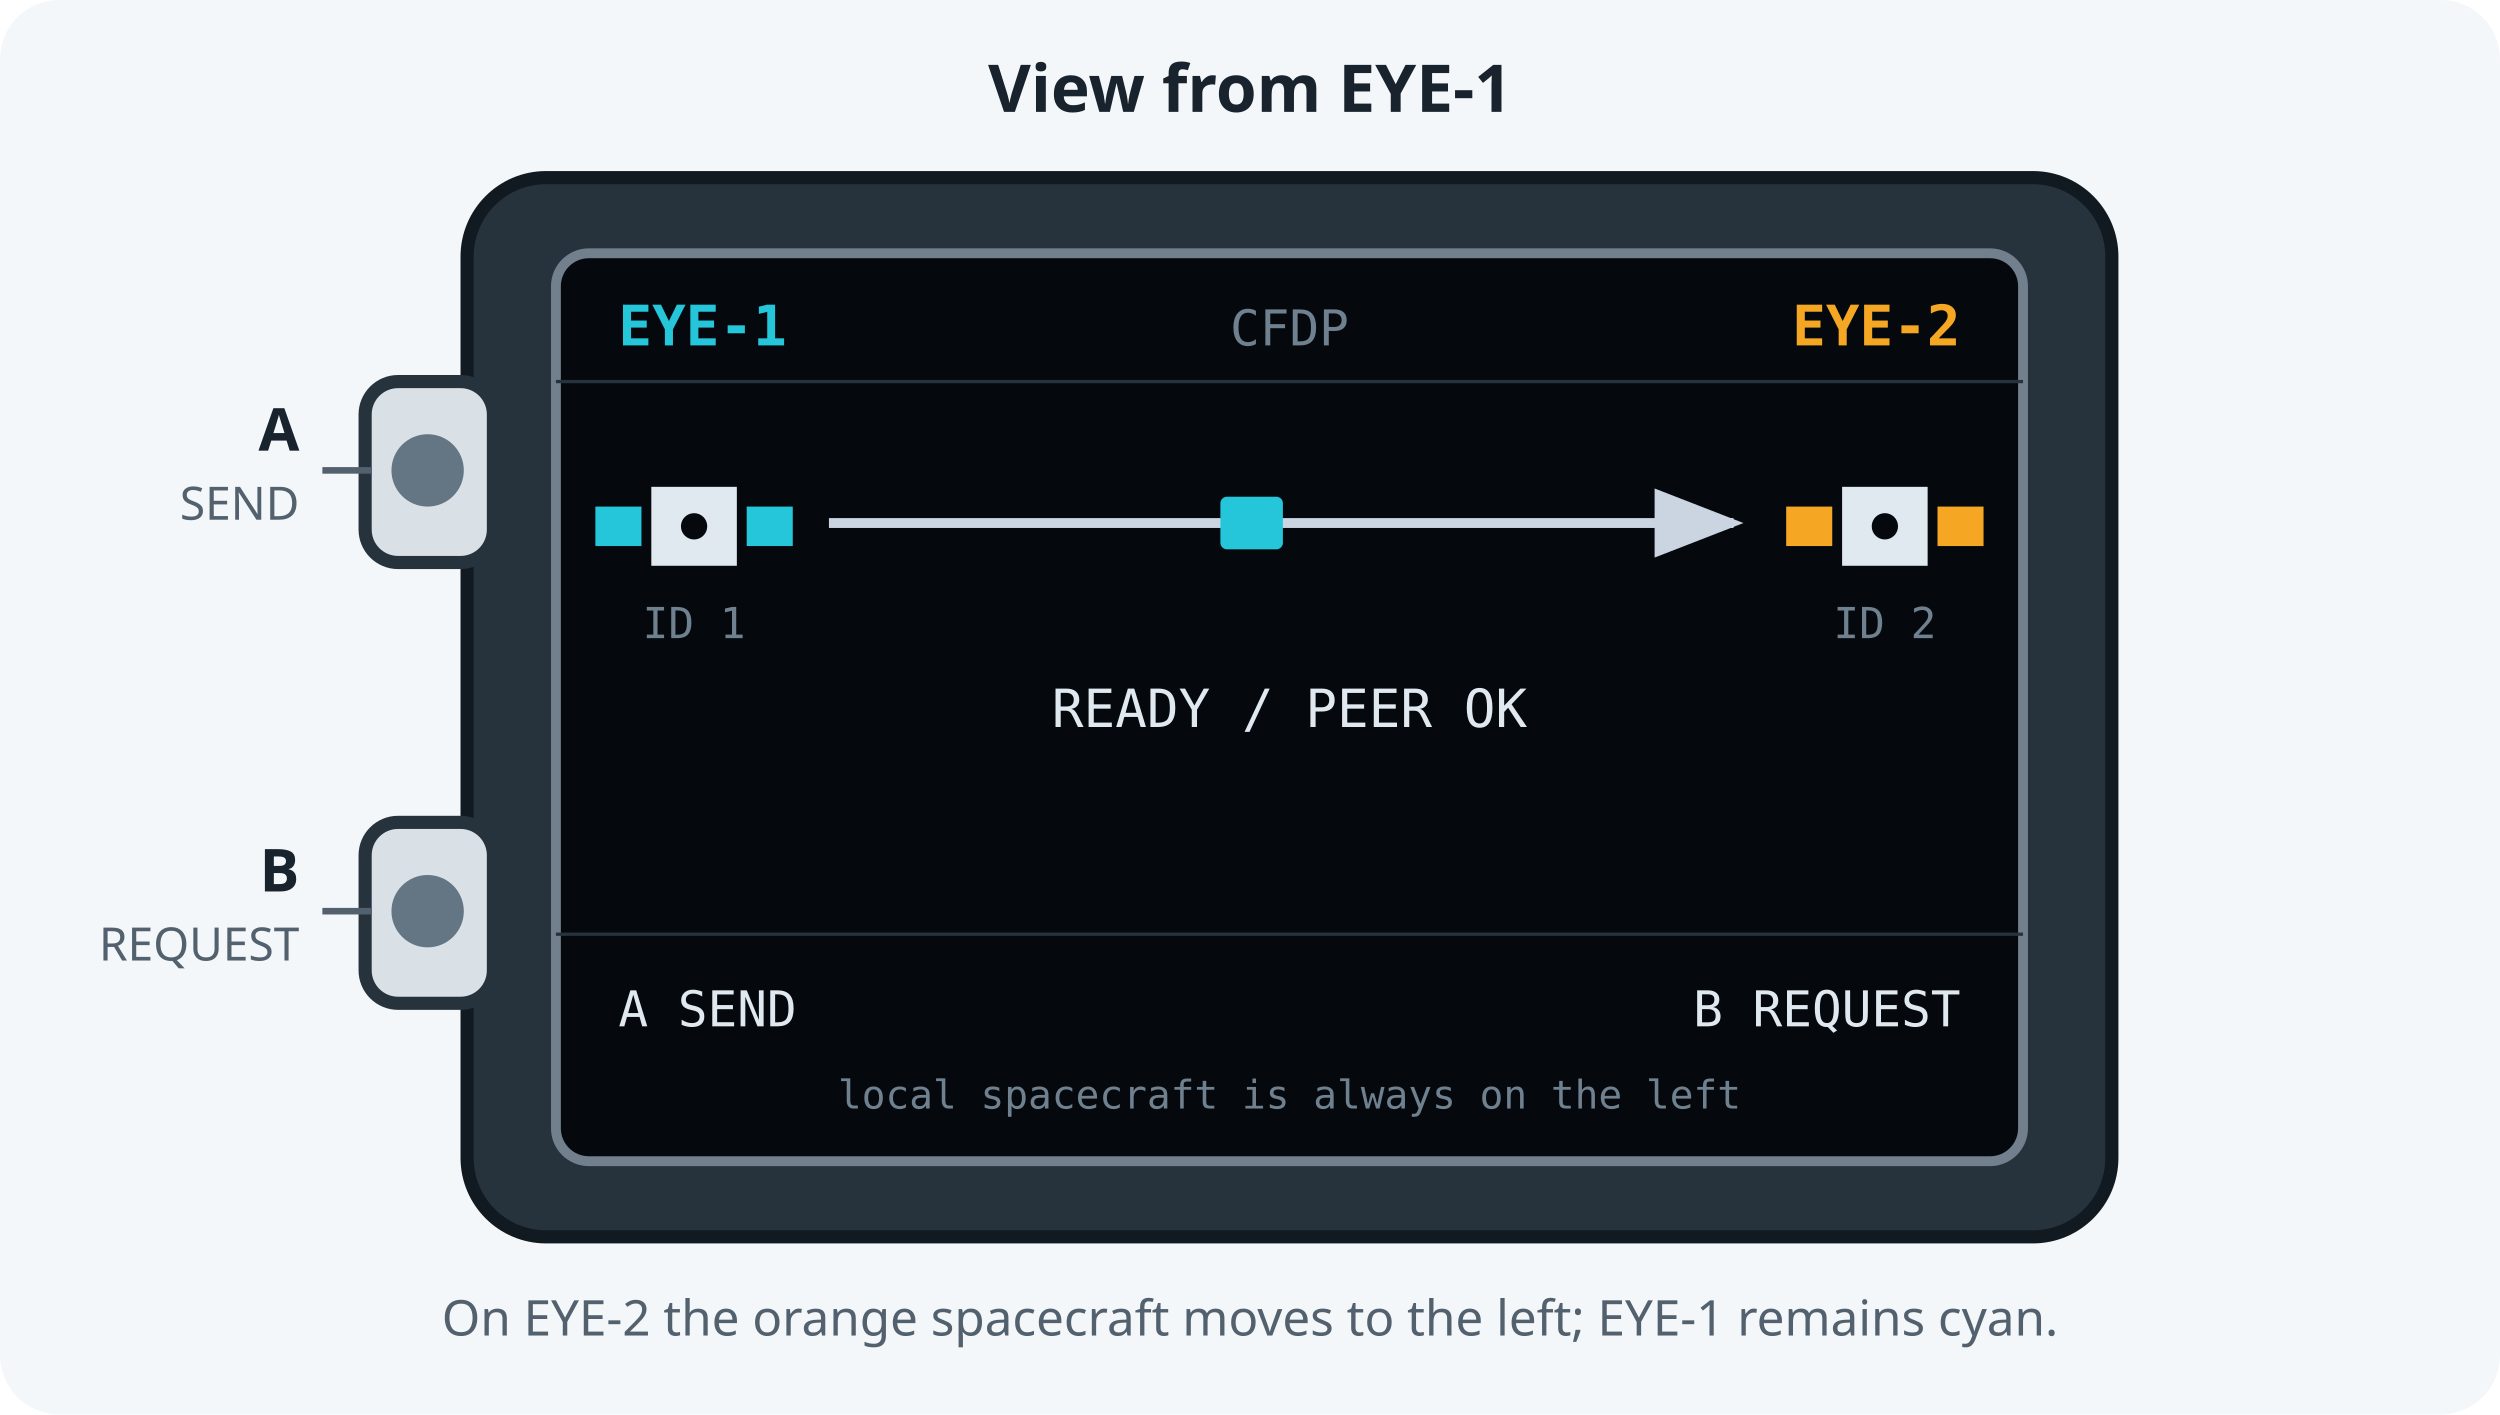
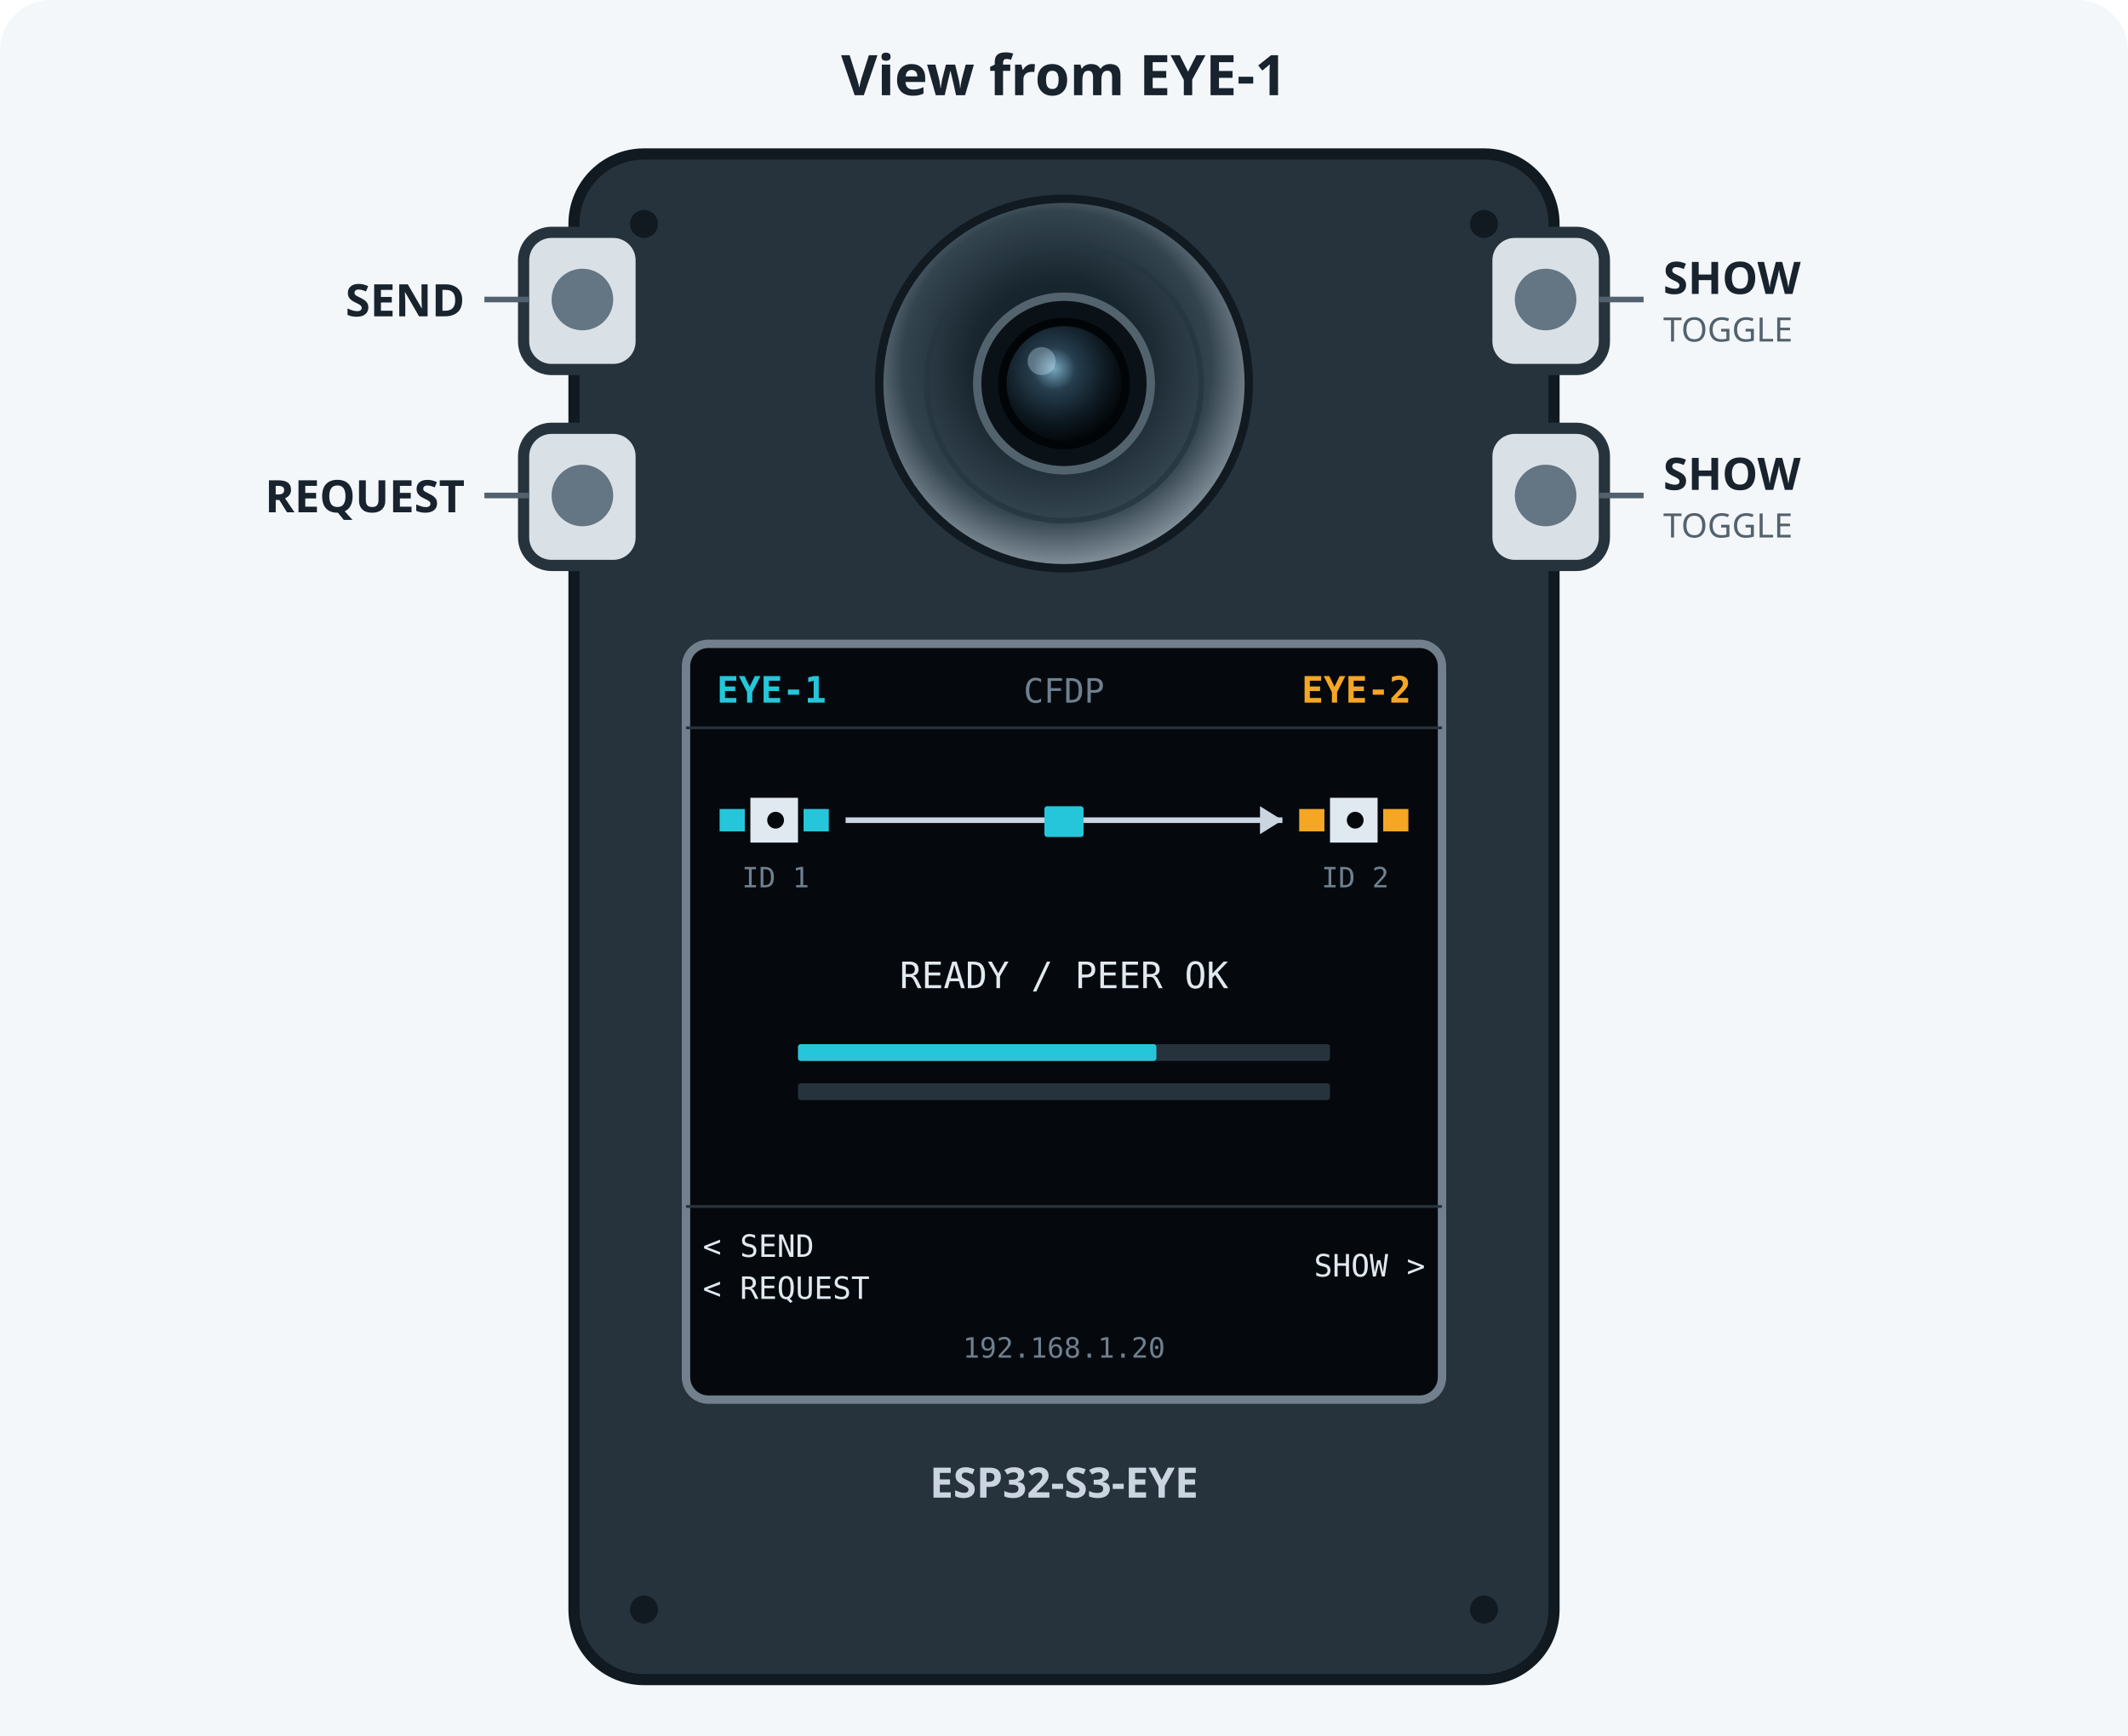
- <svg xmlns="http://www.w3.org/2000/svg" width="760" height="430" viewBox="0 0 760 430" role="img" aria-labelledby="title desc">
+ <svg xmlns="http://www.w3.org/2000/svg" width="760" height="620" viewBox="0 0 760 620" role="img" aria-labelledby="title desc">
  <defs>
-     <marker id="arrow" markerWidth="9" markerHeight="7" refX="8" refY="3.5" orient="auto">
-       <path d="M0,0 L9,3.5 L0,7 Z" fill="#cbd5e1" />
-     </marker>
+     <radialGradient id="camera-well" cx="48%" cy="45%" r="55%">
+       <stop offset="0" stop-color="#111b22" />
+       <stop offset="0.42" stop-color="#18262f" />
+       <stop offset="0.76" stop-color="#34444f" />
+       <stop offset="1" stop-color="#84929c" />
+     </radialGradient>
+     <radialGradient id="lens" cx="42%" cy="38%" r="62%">
+       <stop offset="0" stop-color="#77a6be" />
+       <stop offset="0.28" stop-color="#263e4e" />
+       <stop offset="0.7" stop-color="#0d1820" />
+       <stop offset="1" stop-color="#020507" />
+     </radialGradient>
  </defs>
-   <rect width="760" height="430" rx="18" fill="#f4f7fa" />
+   <rect width="760" height="650" rx="18" fill="#f4f7fa" />
  <text x="380" y="34" text-anchor="middle" font-family="sans-serif" font-size="20" font-weight="700" fill="#18232e">View from EYE-1</text>
-   <rect x="142" y="54" width="500" height="322" rx="24" fill="#26333d" stroke="#111a21" stroke-width="4" />
-   <rect x="111" y="116" width="39" height="55" rx="10" fill="#d9e1e7" stroke="#26333d" stroke-width="4" />
-   <rect x="111" y="250" width="39" height="55" rx="10" fill="#d9e1e7" stroke="#26333d" stroke-width="4" />
-   <circle cx="130" cy="143" r="11" fill="#647583" />
-   <circle cx="130" cy="277" r="11" fill="#647583" />
-   <text x="91" y="137" text-anchor="end" font-family="sans-serif" font-size="18" font-weight="700" fill="#18232e">A</text>
-   <text x="91" y="158" text-anchor="end" font-family="sans-serif" font-size="14" fill="#52616d">SEND</text>
-   <line x1="98" y1="143" x2="113" y2="143" stroke="#52616d" stroke-width="2" />
-   <text x="91" y="271" text-anchor="end" font-family="sans-serif" font-size="18" font-weight="700" fill="#18232e">B</text>
-   <text x="91" y="292" text-anchor="end" font-family="sans-serif" font-size="14" fill="#52616d">REQUEST</text>
-   <line x1="98" y1="277" x2="113" y2="277" stroke="#52616d" stroke-width="2" />
-   <rect x="169" y="77" width="446" height="276" rx="10" fill="#05090e" stroke="#71808c" stroke-width="3" />
-   <text x="188" y="105" font-family="monospace" font-size="17" font-weight="700" fill="#26c6da">EYE-1</text>
-   <text x="392" y="105" text-anchor="middle" font-family="monospace" font-size="15" fill="#6f808f">CFDP</text>
-   <text x="596" y="105" text-anchor="end" font-family="monospace" font-size="17" font-weight="700" fill="#f5a623">EYE-2</text>
-   <line x1="169" y1="116" x2="615" y2="116" stroke="#26333d" />
-   <rect x="198" y="148" width="26" height="24" fill="#e1e9f0" />
-   <rect x="181" y="154" width="14" height="12" fill="#26c6da" />
-   <rect x="227" y="154" width="14" height="12" fill="#26c6da" />
-   <circle cx="211" cy="160" r="4" fill="#05090e" />
-   <rect x="560" y="148" width="26" height="24" fill="#e1e9f0" />
-   <rect x="543" y="154" width="14" height="12" fill="#f5a623" />
-   <rect x="589" y="154" width="14" height="12" fill="#f5a623" />
-   <circle cx="573" cy="160" r="4" fill="#05090e" />
-   <text x="211" y="194" text-anchor="middle" font-family="monospace" font-size="13" fill="#6f808f">ID 1</text>
-   <text x="573" y="194" text-anchor="middle" font-family="monospace" font-size="13" fill="#6f808f">ID 2</text>
-   <line x1="252" y1="159" x2="527" y2="159" stroke="#cbd5e1" stroke-width="3" marker-end="url(#arrow)" />
-   <rect x="371" y="151" width="19" height="16" rx="2" fill="#26c6da" />
-   <text x="392" y="221" text-anchor="middle" font-family="monospace" font-size="16" fill="#e1e9f0">READY / PEER OK</text>
-   <line x1="169" y1="284" x2="615" y2="284" stroke="#26333d" />
-   <text x="188" y="312" font-family="monospace" font-size="15" fill="#e1e9f0">A  SEND</text>
-   <text x="596" y="312" text-anchor="end" font-family="monospace" font-size="15" fill="#e1e9f0">B  REQUEST</text>
-   <text x="392" y="337" text-anchor="middle" font-family="monospace" font-size="12" fill="#6f808f">local spacecraft is always on the left</text>
-   <text x="380" y="406" text-anchor="middle" font-family="sans-serif" font-size="15" fill="#52616d">On EYE-2 the orange spacecraft moves to the left; EYE-1 remains cyan.</text>
+   <rect x="205" y="55" width="350" height="545" rx="25" fill="#26333d" stroke="#111a21" stroke-width="4" />
+   <circle cx="230" cy="80" r="5" fill="#111a21" />
+   <circle cx="530" cy="80" r="5" fill="#111a21" />
+   <circle cx="230" cy="575" r="5" fill="#111a21" />
+   <circle cx="530" cy="575" r="5" fill="#111a21" />
+   <circle cx="380" cy="137" r="66" fill="url(#camera-well)" stroke="#111a21" stroke-width="3" />
+   <circle cx="380" cy="137" r="49" fill="none" stroke="#263640" stroke-width="2" opacity="0.8" />
+   <circle cx="380" cy="137" r="31" fill="#0a1117" stroke="#53636e" stroke-width="3" />
+   <circle cx="380" cy="137" r="22" fill="url(#lens)" stroke="#020507" stroke-width="3" />
+   <circle cx="372" cy="129" r="5" fill="#d8f1ff" opacity="0.32" />
+   <rect x="187" y="83" width="42" height="49" rx="10" fill="#d9e1e7" stroke="#26333d" stroke-width="4" />
+   <rect x="187" y="153" width="42" height="49" rx="10" fill="#d9e1e7" stroke="#26333d" stroke-width="4" />
+   <circle cx="208" cy="107" r="11" fill="#647583" />
+   <circle cx="208" cy="177" r="11" fill="#647583" />
+   <rect x="531" y="83" width="42" height="49" rx="10" fill="#d9e1e7" stroke="#26333d" stroke-width="4" />
+   <rect x="531" y="153" width="42" height="49" rx="10" fill="#d9e1e7" stroke="#26333d" stroke-width="4" />
+   <circle cx="552" cy="107" r="11" fill="#647583" />
+   <circle cx="552" cy="177" r="11" fill="#647583" />
+   <text x="166" y="113" text-anchor="end" font-family="sans-serif" font-size="16" font-weight="700" fill="#18232e">SEND</text>
+   <line x1="173" y1="107" x2="189" y2="107" stroke="#52616d" stroke-width="2" />
+   <text x="166" y="183" text-anchor="end" font-family="sans-serif" font-size="16" font-weight="700" fill="#18232e">REQUEST</text>
+   <line x1="173" y1="177" x2="189" y2="177" stroke="#52616d" stroke-width="2" />
+   <text x="594" y="105" font-family="sans-serif" font-size="16" font-weight="700" fill="#18232e">SHOW</text>
+   <text x="594" y="122" font-family="sans-serif" font-size="12" fill="#52616d">TOGGLE</text>
+   <line x1="571" y1="107" x2="587" y2="107" stroke="#52616d" stroke-width="2" />
+   <text x="594" y="175" font-family="sans-serif" font-size="16" font-weight="700" fill="#18232e">SHOW</text>
+   <text x="594" y="192" font-family="sans-serif" font-size="12" fill="#52616d">TOGGLE</text>
+   <line x1="571" y1="177" x2="587" y2="177" stroke="#52616d" stroke-width="2" />
+   <rect x="245" y="230" width="270" height="270" rx="8" fill="#05090e" stroke="#71808c" stroke-width="3" />
+   <text x="256" y="251" font-family="monospace" font-size="13" font-weight="700" fill="#26c6da">EYE-1</text>
+   <text x="380" y="251" text-anchor="middle" font-family="monospace" font-size="12" fill="#6f808f">CFDP</text>
+   <text x="504" y="251" text-anchor="end" font-family="monospace" font-size="13" font-weight="700" fill="#f5a623">EYE-2</text>
+   <line x1="245" y1="260" x2="515" y2="260" stroke="#26333d" />
+   <rect x="268" y="285" width="17" height="16" fill="#e1e9f0" />
+   <rect x="257" y="289" width="9" height="8" fill="#26c6da" />
+   <rect x="287" y="289" width="9" height="8" fill="#26c6da" />
+   <circle cx="277" cy="293" r="3" fill="#05090e" />
+   <rect x="475" y="285" width="17" height="16" fill="#e1e9f0" />
+   <rect x="464" y="289" width="9" height="8" fill="#f5a623" />
+   <rect x="494" y="289" width="9" height="8" fill="#f5a623" />
+   <circle cx="484" cy="293" r="3" fill="#05090e" />
+   <text x="277" y="317" text-anchor="middle" font-family="monospace" font-size="10" fill="#6f808f">ID 1</text>
+   <text x="484" y="317" text-anchor="middle" font-family="monospace" font-size="10" fill="#6f808f">ID 2</text>
+   <line x1="302" y1="293" x2="458" y2="293" stroke="#cbd5e1" stroke-width="2" />
+   <path d="M458,293 l-8,-5 v10 z" fill="#cbd5e1" />
+   <rect x="373" y="288" width="14" height="11" rx="1" fill="#26c6da" />
+   <text x="380" y="353" text-anchor="middle" font-family="monospace" font-size="13" fill="#e1e9f0">READY / PEER OK</text>
+   <rect x="285" y="373" width="190" height="6" rx="1" fill="#26333d" />
+   <rect x="285" y="373" width="128" height="6" rx="1" fill="#26c6da" />
+   <rect x="285" y="387" width="190" height="6" rx="1" fill="#26333d" />
+   <line x1="245" y1="431" x2="515" y2="431" stroke="#26333d" />
+   <text x="251" y="449" font-family="monospace" font-size="11" fill="#e1e9f0">&lt; SEND</text>
+   <text x="251" y="464" font-family="monospace" font-size="11" fill="#e1e9f0">&lt; REQUEST</text>
+   <text x="509" y="456" text-anchor="end" font-family="monospace" font-size="11" fill="#e1e9f0">SHOW &gt;</text>
+   <text x="380" y="485" text-anchor="middle" font-family="monospace" font-size="10" fill="#6f808f">192.168.1.20</text>
+   <text x="380" y="535" text-anchor="middle" font-family="sans-serif" font-size="15" font-weight="700" fill="#cbd5e1">ESP32-S3-EYE</text>
</svg>
